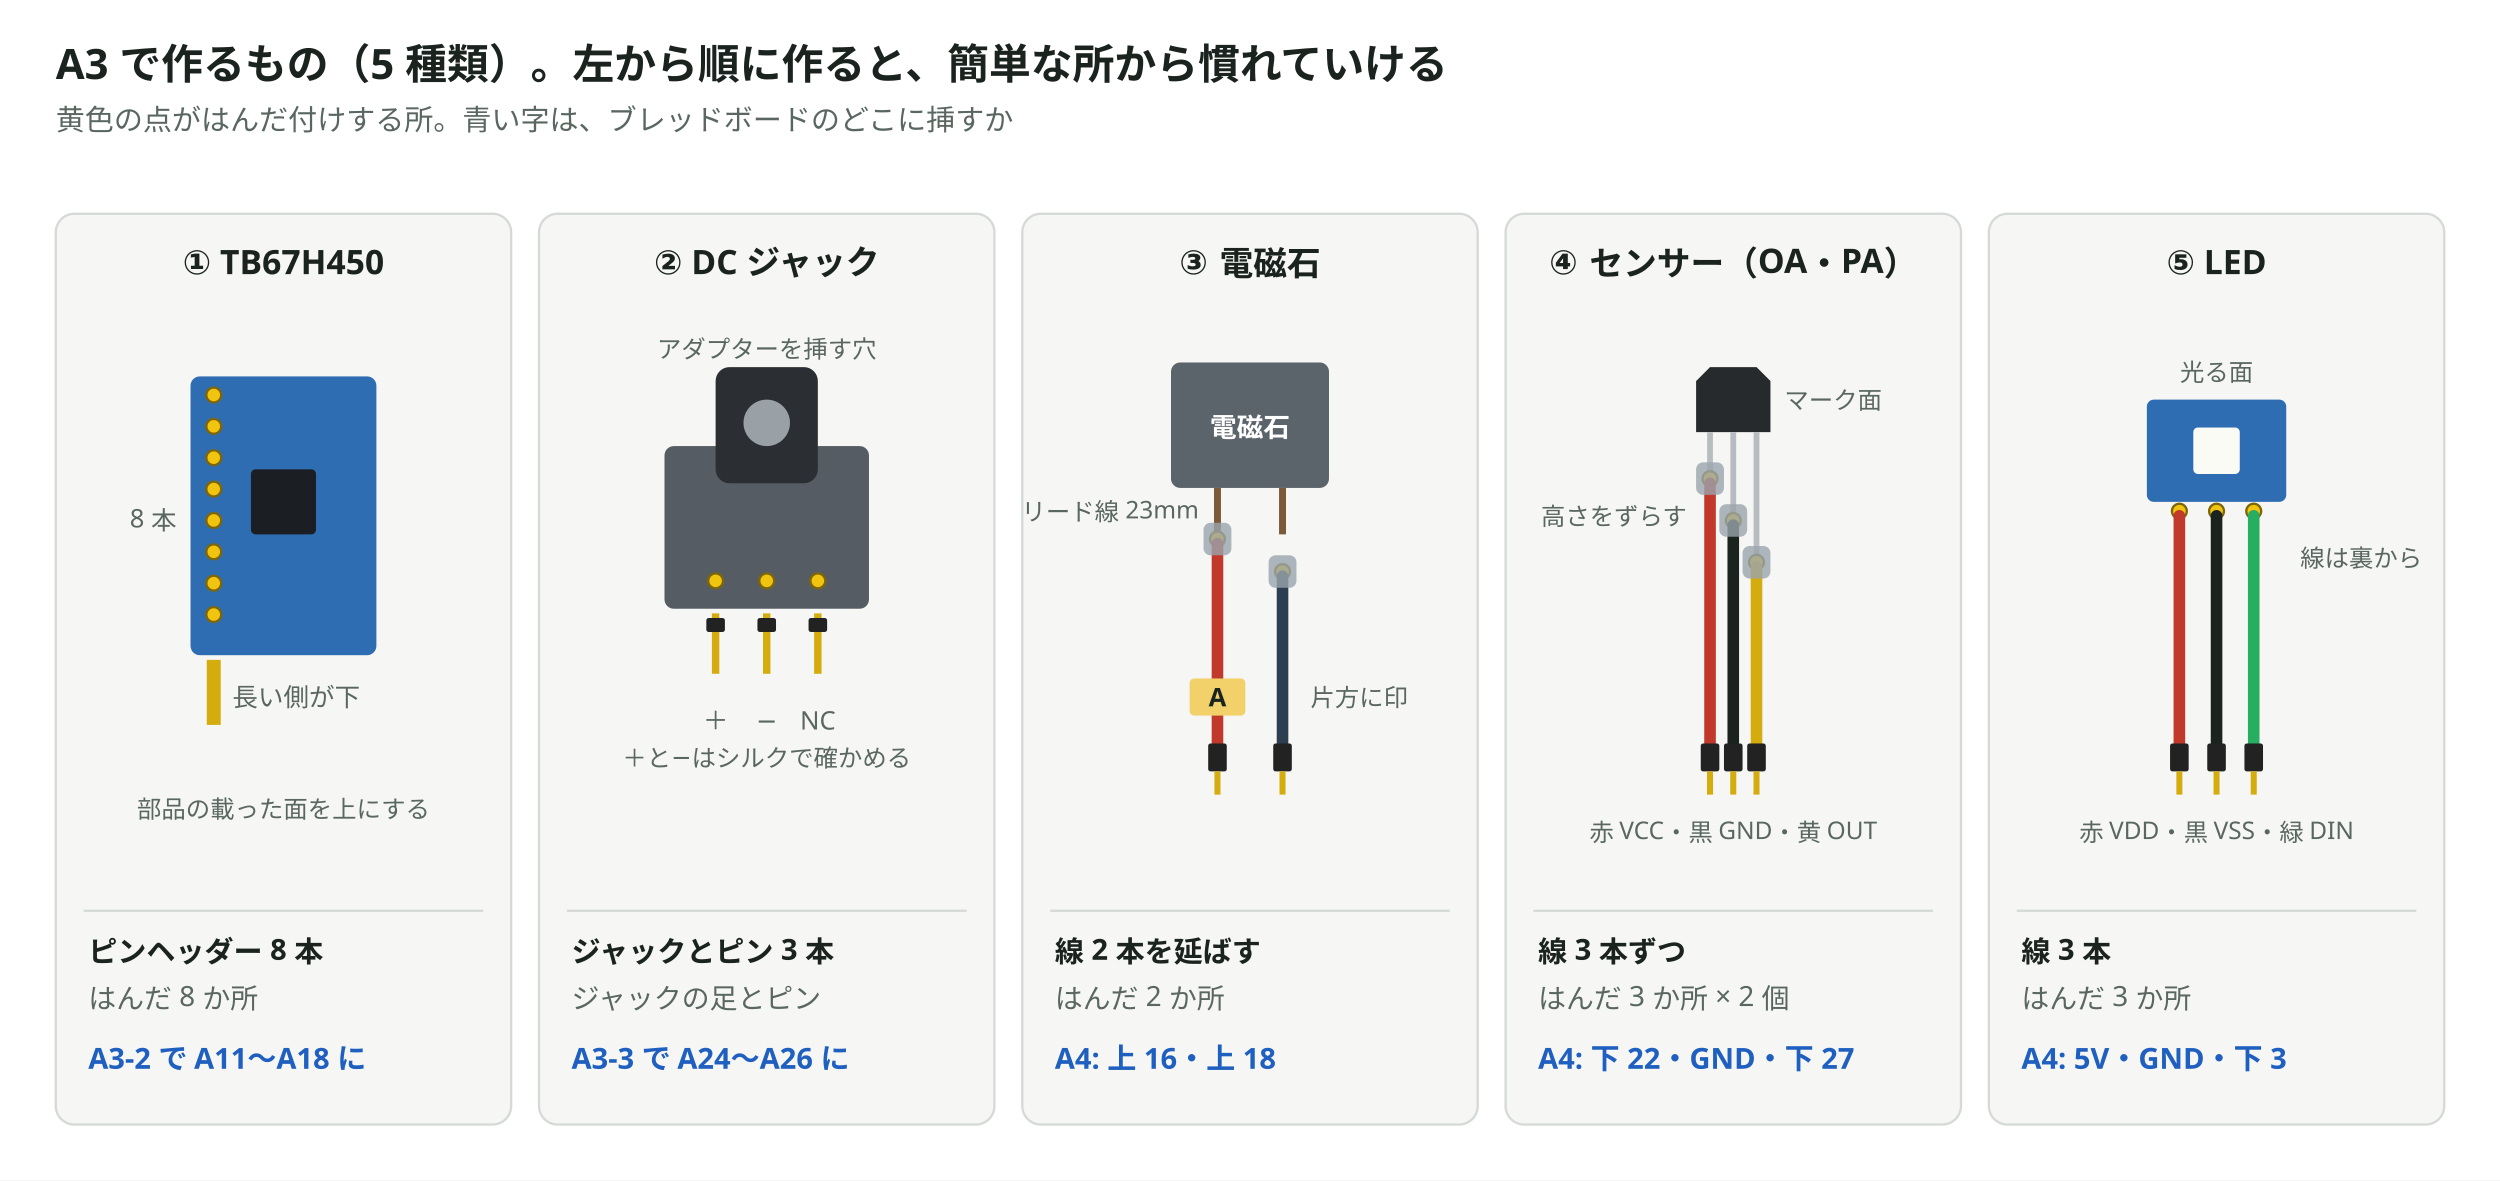
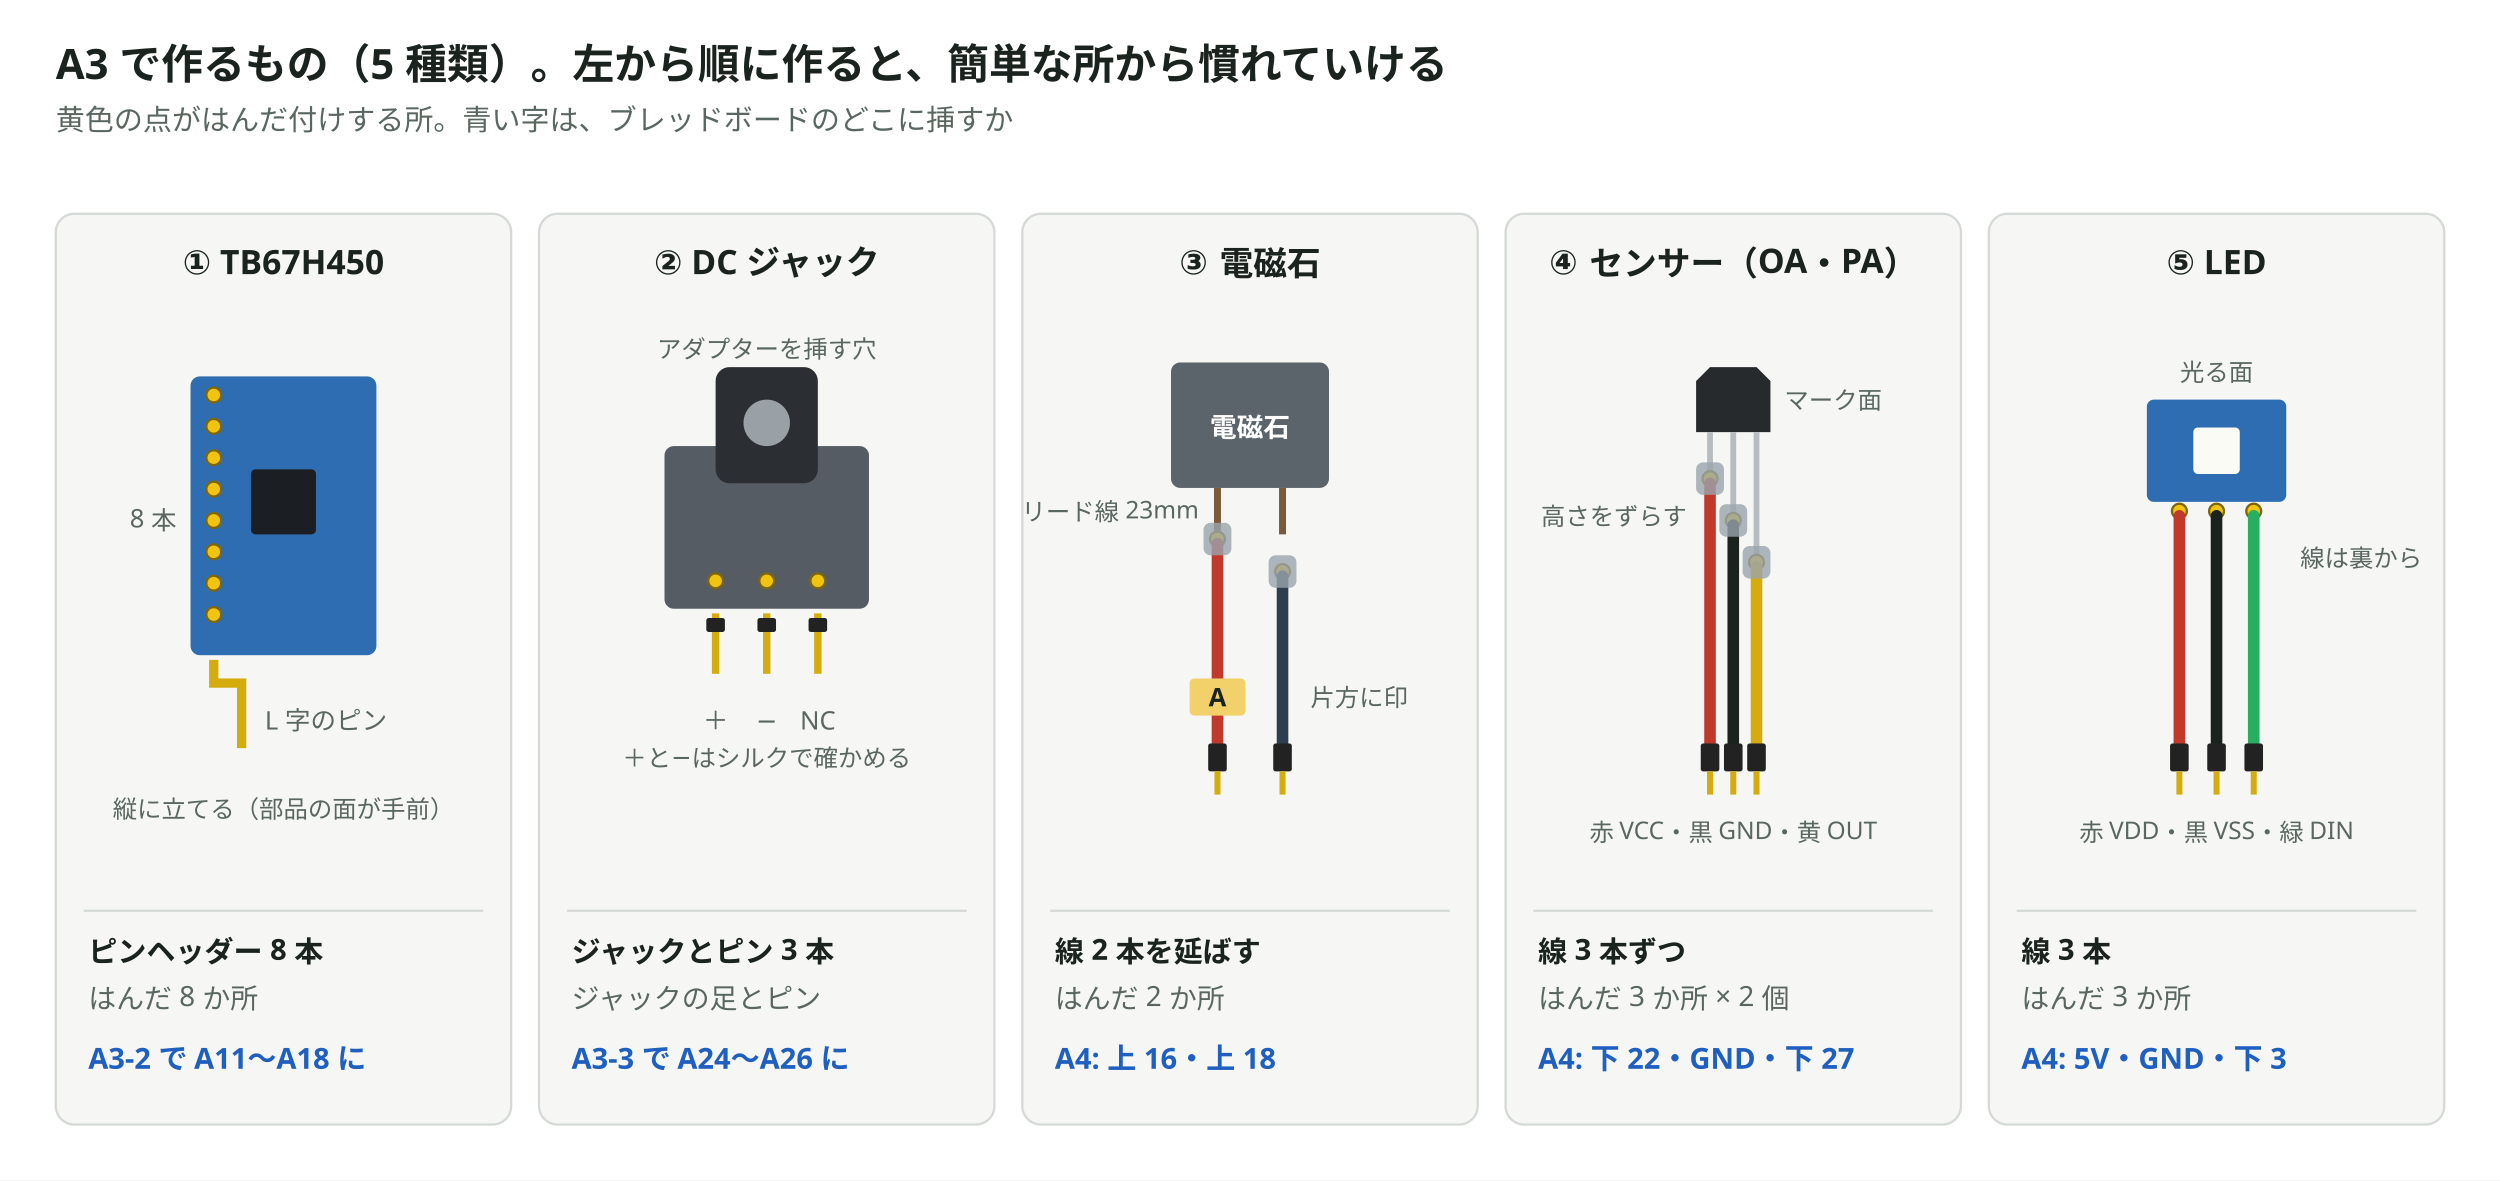
<svg xmlns="http://www.w3.org/2000/svg" viewBox="0 0 1076 508" width="1076" height="508" font-family="'Hiragino Sans','Yu Gothic UI','Meiryo','Noto Sans JP',sans-serif">
  <rect width="1076" height="508" fill="#ffffff" />
  <text x="24.0" y="34.0" font-size="18" text-anchor="start" font-weight="bold" fill="#1b231f">A3 で作るもの（5 種類）。左から順に作ると、簡単な所から慣れていける</text>
  <text x="24.0" y="56.0" font-size="12.5" text-anchor="start" font-weight="normal" fill="#5a6760">黄色の点がはんだ付けする所。青い字は、ブレッドボードのどこに挿すか</text>
  <rect x="24.0" y="92.0" width="196.0" height="392.0" rx="8" fill="#f6f7f5" stroke="#d5dad6" />
  <text x="122.0" y="118.0" font-size="14.5" text-anchor="middle" font-weight="bold" fill="#1b231f">① TB67H450</text>
  <rect x="82.0" y="162.0" width="80.0" height="120.0" rx="4" fill="#2f6db3" stroke="none" />
  <rect x="108.0" y="202.0" width="28.0" height="28.0" rx="2" fill="#1b1f23" stroke="none" />
  <circle cx="92.0" cy="170.0" r="3.2" fill="#f1c40f" stroke="#7d6608" />
  <circle cx="92.0" cy="183.5" r="3.2" fill="#f1c40f" stroke="#7d6608" />
  <circle cx="92.0" cy="197.0" r="3.2" fill="#f1c40f" stroke="#7d6608" />
  <circle cx="92.0" cy="210.5" r="3.2" fill="#f1c40f" stroke="#7d6608" />
  <circle cx="92.0" cy="224.0" r="3.2" fill="#f1c40f" stroke="#7d6608" />
  <circle cx="92.0" cy="237.5" r="3.2" fill="#f1c40f" stroke="#7d6608" />
  <circle cx="92.0" cy="251.0" r="3.2" fill="#f1c40f" stroke="#7d6608" />
  <circle cx="92.0" cy="264.5" r="3.2" fill="#f1c40f" stroke="#7d6608" />
  <text x="76.0" y="227.0" font-size="11" text-anchor="end" font-weight="normal" fill="#5a6760">8 本</text>
-   <rect x="89.0" y="284.0" width="6.0" height="28.0" rx="0" fill="#d4ac0d" stroke="none" />
-   <text x="100.0" y="304.0" font-size="11" text-anchor="start" font-weight="normal" fill="#5a6760">長い側が下</text>
-   <text x="122.0" y="352.0" font-size="10.5" text-anchor="middle" font-weight="normal" fill="#5a6760">部品の載った面を上にする</text>
+   <path d="M92.0 284.0 V294.0 H104.0 V322.0" stroke="#d4ac0d" stroke-width="4" fill="none" />
+   <text x="114.0" y="314.0" font-size="11" text-anchor="start" font-weight="normal" fill="#5a6760">L 字のピン</text>
+   <text x="122.0" y="352.0" font-size="10.5" text-anchor="middle" font-weight="normal" fill="#5a6760">縦に立てる（部品の面が手前）</text>
  <path d="M36 392 H208" stroke="#d5dad6" />
  <text x="38.0" y="414.0" font-size="12.5" text-anchor="start" font-weight="bold" fill="#1b231f">ピンヘッダー 8 本</text>
  <text x="38.0" y="434.0" font-size="12" text-anchor="start" font-weight="normal" fill="#5a6760">はんだ 8 か所</text>
  <text x="38.0" y="460.0" font-size="12.5" text-anchor="start" font-weight="bold" fill="#1f5fbf">A3-2 で A11〜A18 に</text>
  <rect x="232.0" y="92.0" width="196.0" height="392.0" rx="8" fill="#f6f7f5" stroke="#d5dad6" />
  <text x="330.0" y="118.0" font-size="14.5" text-anchor="middle" font-weight="bold" fill="#1b231f">② DC ジャック</text>
  <rect x="286.0" y="192.0" width="88.0" height="70.0" rx="4" fill="#555c63" stroke="none" />
  <rect x="308.0" y="158.0" width="44.0" height="50.0" rx="6" fill="#2b2f33" stroke="none" />
  <circle cx="330.0" cy="182.0" r="10" fill="#9aa1a6" />
  <text x="330.0" y="154.0" font-size="10.5" text-anchor="middle" font-weight="normal" fill="#5a6760">アダプターを挿す穴</text>
  <circle cx="308.0" cy="250.0" r="3.2" fill="#f1c40f" stroke="#7d6608" />
  <rect x="306.4" y="264.0" width="3.2" height="26.0" rx="0" fill="#d4ac0d" stroke="none" />
  <rect x="304.0" y="266.0" width="8.0" height="6.0" rx="1" fill="#222" stroke="none" />
  <text x="308.0" y="314.0" font-size="11" text-anchor="middle" font-weight="normal" fill="#5a6760">＋</text>
  <circle cx="330.0" cy="250.0" r="3.2" fill="#f1c40f" stroke="#7d6608" />
  <rect x="328.4" y="264.0" width="3.2" height="26.0" rx="0" fill="#d4ac0d" stroke="none" />
  <rect x="326.0" y="266.0" width="8.0" height="6.0" rx="1" fill="#222" stroke="none" />
  <text x="330.0" y="314.0" font-size="11" text-anchor="middle" font-weight="normal" fill="#5a6760">−</text>
  <circle cx="352.0" cy="250.0" r="3.2" fill="#f1c40f" stroke="#7d6608" />
  <rect x="350.4" y="264.0" width="3.2" height="26.0" rx="0" fill="#d4ac0d" stroke="none" />
  <rect x="348.0" y="266.0" width="8.0" height="6.0" rx="1" fill="#222" stroke="none" />
  <text x="352.0" y="314.0" font-size="11" text-anchor="middle" font-weight="normal" fill="#5a6760">NC</text>
  <text x="330.0" y="330.0" font-size="10.5" text-anchor="middle" font-weight="normal" fill="#5a6760">＋と−はシルクで確かめる</text>
  <path d="M244 392 H416" stroke="#d5dad6" />
  <text x="246.0" y="414.0" font-size="12.5" text-anchor="start" font-weight="bold" fill="#1b231f">ジャックとピン 3 本</text>
  <text x="246.0" y="434.0" font-size="12" text-anchor="start" font-weight="normal" fill="#5a6760">ジャックの足とピン</text>
  <text x="246.0" y="460.0" font-size="12.5" text-anchor="start" font-weight="bold" fill="#1f5fbf">A3-3 で A24〜A26 に</text>
  <rect x="440.0" y="92.0" width="196.0" height="392.0" rx="8" fill="#f6f7f5" stroke="#d5dad6" />
  <text x="538.0" y="118.0" font-size="14.5" text-anchor="middle" font-weight="bold" fill="#1b231f">③ 電磁石</text>
  <rect x="504.0" y="156.0" width="68.0" height="54.0" rx="4" fill="#5b636b" stroke="none" />
  <text x="538.0" y="188.0" font-size="11.5" text-anchor="middle" font-weight="bold" fill="#ffffff">電磁石</text>
  <path d="M524.0 210.0 V230.0" stroke="#7b5a3a" stroke-width="3" />
  <circle cx="524.0" cy="232.0" r="3.2" fill="#f1c40f" stroke="#7d6608" />
  <path d="M524.0 234.0 V320.0" stroke="#c0392b" stroke-width="5" stroke-linecap="round" />
  <rect x="520.0" y="320.0" width="8.0" height="12.0" rx="1" fill="#222" stroke="none" />
  <rect x="522.7" y="332.0" width="2.6" height="10.0" rx="0" fill="#d4ac0d" stroke="none" />
  <rect x="518.0" y="225.0" width="12.0" height="14.0" rx="3" fill="#9aa5ad" stroke="none" opacity="0.8" />
  <path d="M552.0 210.0 V230.0" stroke="#7b5a3a" stroke-width="3" />
  <circle cx="552.0" cy="246.0" r="3.2" fill="#f1c40f" stroke="#7d6608" />
  <path d="M552.0 248.0 V320.0" stroke="#2c3e50" stroke-width="5" stroke-linecap="round" />
  <rect x="548.0" y="320.0" width="8.0" height="12.0" rx="1" fill="#222" stroke="none" />
  <rect x="550.7" y="332.0" width="2.6" height="10.0" rx="0" fill="#d4ac0d" stroke="none" />
  <rect x="546.0" y="239.0" width="12.0" height="14.0" rx="3" fill="#9aa5ad" stroke="none" opacity="0.8" />
  <text x="516.0" y="224.0" font-size="10.5" text-anchor="end" font-weight="normal" fill="#5a6760">リード線 23mm</text>
  <rect x="512.0" y="292.0" width="24.0" height="16.0" rx="2" fill="#f2d16b" stroke="none" />
  <text x="524.0" y="304.0" font-size="11" text-anchor="middle" font-weight="bold" fill="#1b231f">A</text>
  <text x="564.0" y="304.0" font-size="10.5" text-anchor="start" font-weight="normal" fill="#5a6760">片方に印</text>
  <path d="M452 392 H624" stroke="#d5dad6" />
  <text x="454.0" y="414.0" font-size="12.5" text-anchor="start" font-weight="bold" fill="#1b231f">線 2 本を延ばす</text>
  <text x="454.0" y="434.0" font-size="12" text-anchor="start" font-weight="normal" fill="#5a6760">はんだ 2 か所</text>
  <text x="454.0" y="460.0" font-size="12.5" text-anchor="start" font-weight="bold" fill="#1f5fbf">A4: 上 16・上 18</text>
  <rect x="648.0" y="92.0" width="196.0" height="392.0" rx="8" fill="#f6f7f5" stroke="#d5dad6" />
  <text x="746.0" y="118.0" font-size="14.5" text-anchor="middle" font-weight="bold" fill="#1b231f">④ センサー（OA・PA）</text>
  <path d="M730.0 186.0 V164.0 L736.0 158.0 H756.0 L762.0 164.0 V186.0 Z" fill="#262a2d" />
  <text x="768.0" y="176.0" font-size="10.5" text-anchor="start" font-weight="normal" fill="#5a6760">マーク面</text>
  <path d="M736.0 186.0 V206.0" stroke="#b7bcc0" stroke-width="2.5" />
  <circle cx="736.0" cy="206.0" r="3.2" fill="#f1c40f" stroke="#7d6608" />
  <path d="M736.0 208.0 V320.0" stroke="#c0392b" stroke-width="5" stroke-linecap="round" />
  <rect x="732.0" y="320.0" width="8.0" height="12.0" rx="1" fill="#222" stroke="none" />
  <rect x="734.7" y="332.0" width="2.6" height="10.0" rx="0" fill="#d4ac0d" stroke="none" />
  <rect x="730.0" y="199.0" width="12.0" height="14.0" rx="3" fill="#9aa5ad" stroke="none" opacity="0.8" />
  <path d="M746.0 186.0 V224.0" stroke="#b7bcc0" stroke-width="2.5" />
  <circle cx="746.0" cy="224.0" r="3.2" fill="#f1c40f" stroke="#7d6608" />
  <path d="M746.0 226.0 V320.0" stroke="#1b231f" stroke-width="5" stroke-linecap="round" />
  <rect x="742.0" y="320.0" width="8.0" height="12.0" rx="1" fill="#222" stroke="none" />
  <rect x="744.7" y="332.0" width="2.6" height="10.0" rx="0" fill="#d4ac0d" stroke="none" />
  <rect x="740.0" y="217.0" width="12.0" height="14.0" rx="3" fill="#9aa5ad" stroke="none" opacity="0.8" />
  <path d="M756.0 186.0 V242.0" stroke="#b7bcc0" stroke-width="2.5" />
  <circle cx="756.0" cy="242.0" r="3.2" fill="#f1c40f" stroke="#7d6608" />
  <path d="M756.0 244.0 V320.0" stroke="#d4ac0d" stroke-width="5" stroke-linecap="round" />
  <rect x="752.0" y="320.0" width="8.0" height="12.0" rx="1" fill="#222" stroke="none" />
  <rect x="754.7" y="332.0" width="2.6" height="10.0" rx="0" fill="#d4ac0d" stroke="none" />
  <rect x="750.0" y="235.0" width="12.0" height="14.0" rx="3" fill="#9aa5ad" stroke="none" opacity="0.8" />
  <text x="726.0" y="226.0" font-size="10.5" text-anchor="end" font-weight="normal" fill="#5a6760">高さをずらす</text>
  <text x="746.0" y="362.0" font-size="10.5" text-anchor="middle" font-weight="normal" fill="#5a6760">赤 VCC・黒 GND・黄 OUT</text>
  <path d="M660 392 H832" stroke="#d5dad6" />
  <text x="662.0" y="414.0" font-size="12.5" text-anchor="start" font-weight="bold" fill="#1b231f">線 3 本ずつ</text>
  <text x="662.0" y="434.0" font-size="12" text-anchor="start" font-weight="normal" fill="#5a6760">はんだ 3 か所 × 2 個</text>
  <text x="662.0" y="460.0" font-size="12.5" text-anchor="start" font-weight="bold" fill="#1f5fbf">A4: 下 22・GND・下 27</text>
  <rect x="856.0" y="92.0" width="196.0" height="392.0" rx="8" fill="#f6f7f5" stroke="#d5dad6" />
  <text x="954.0" y="118.0" font-size="14.5" text-anchor="middle" font-weight="bold" fill="#1b231f">⑤ LED</text>
  <rect x="924.0" y="172.0" width="60.0" height="44.0" rx="3" fill="#2f6db3" stroke="none" />
  <rect x="944.0" y="184.0" width="20.0" height="20.0" rx="2" fill="#fbfbf5" stroke="none" />
  <text x="954.0" y="164.0" font-size="10.5" text-anchor="middle" font-weight="normal" fill="#5a6760">光る面</text>
  <circle cx="938.0" cy="220.0" r="3.2" fill="#f1c40f" stroke="#7d6608" />
  <path d="M938.0 222.0 V320.0" stroke="#c0392b" stroke-width="5" stroke-linecap="round" />
  <rect x="934.0" y="320.0" width="8.0" height="12.0" rx="1" fill="#222" stroke="none" />
  <rect x="936.7" y="332.0" width="2.6" height="10.0" rx="0" fill="#d4ac0d" stroke="none" />
  <circle cx="954.0" cy="220.0" r="3.2" fill="#f1c40f" stroke="#7d6608" />
  <path d="M954.0 222.0 V320.0" stroke="#1b231f" stroke-width="5" stroke-linecap="round" />
  <rect x="950.0" y="320.0" width="8.0" height="12.0" rx="1" fill="#222" stroke="none" />
  <rect x="952.7" y="332.0" width="2.6" height="10.0" rx="0" fill="#d4ac0d" stroke="none" />
  <circle cx="970.0" cy="220.0" r="3.2" fill="#f1c40f" stroke="#7d6608" />
  <path d="M970.0 222.0 V320.0" stroke="#27ae60" stroke-width="5" stroke-linecap="round" />
  <rect x="966.0" y="320.0" width="8.0" height="12.0" rx="1" fill="#222" stroke="none" />
  <rect x="968.7" y="332.0" width="2.6" height="10.0" rx="0" fill="#d4ac0d" stroke="none" />
  <text x="954.0" y="362.0" font-size="10.5" text-anchor="middle" font-weight="normal" fill="#5a6760">赤 VDD・黒 VSS・緑 DIN</text>
  <text x="990.0" y="244.0" font-size="10.5" text-anchor="start" font-weight="normal" fill="#5a6760">線は裏から</text>
  <path d="M868 392 H1040" stroke="#d5dad6" />
  <text x="870.0" y="414.0" font-size="12.5" text-anchor="start" font-weight="bold" fill="#1b231f">線 3 本</text>
  <text x="870.0" y="434.0" font-size="12" text-anchor="start" font-weight="normal" fill="#5a6760">はんだ 3 か所</text>
  <text x="870.0" y="460.0" font-size="12.5" text-anchor="start" font-weight="bold" fill="#1f5fbf">A4: 5V・GND・下 3</text>
</svg>
